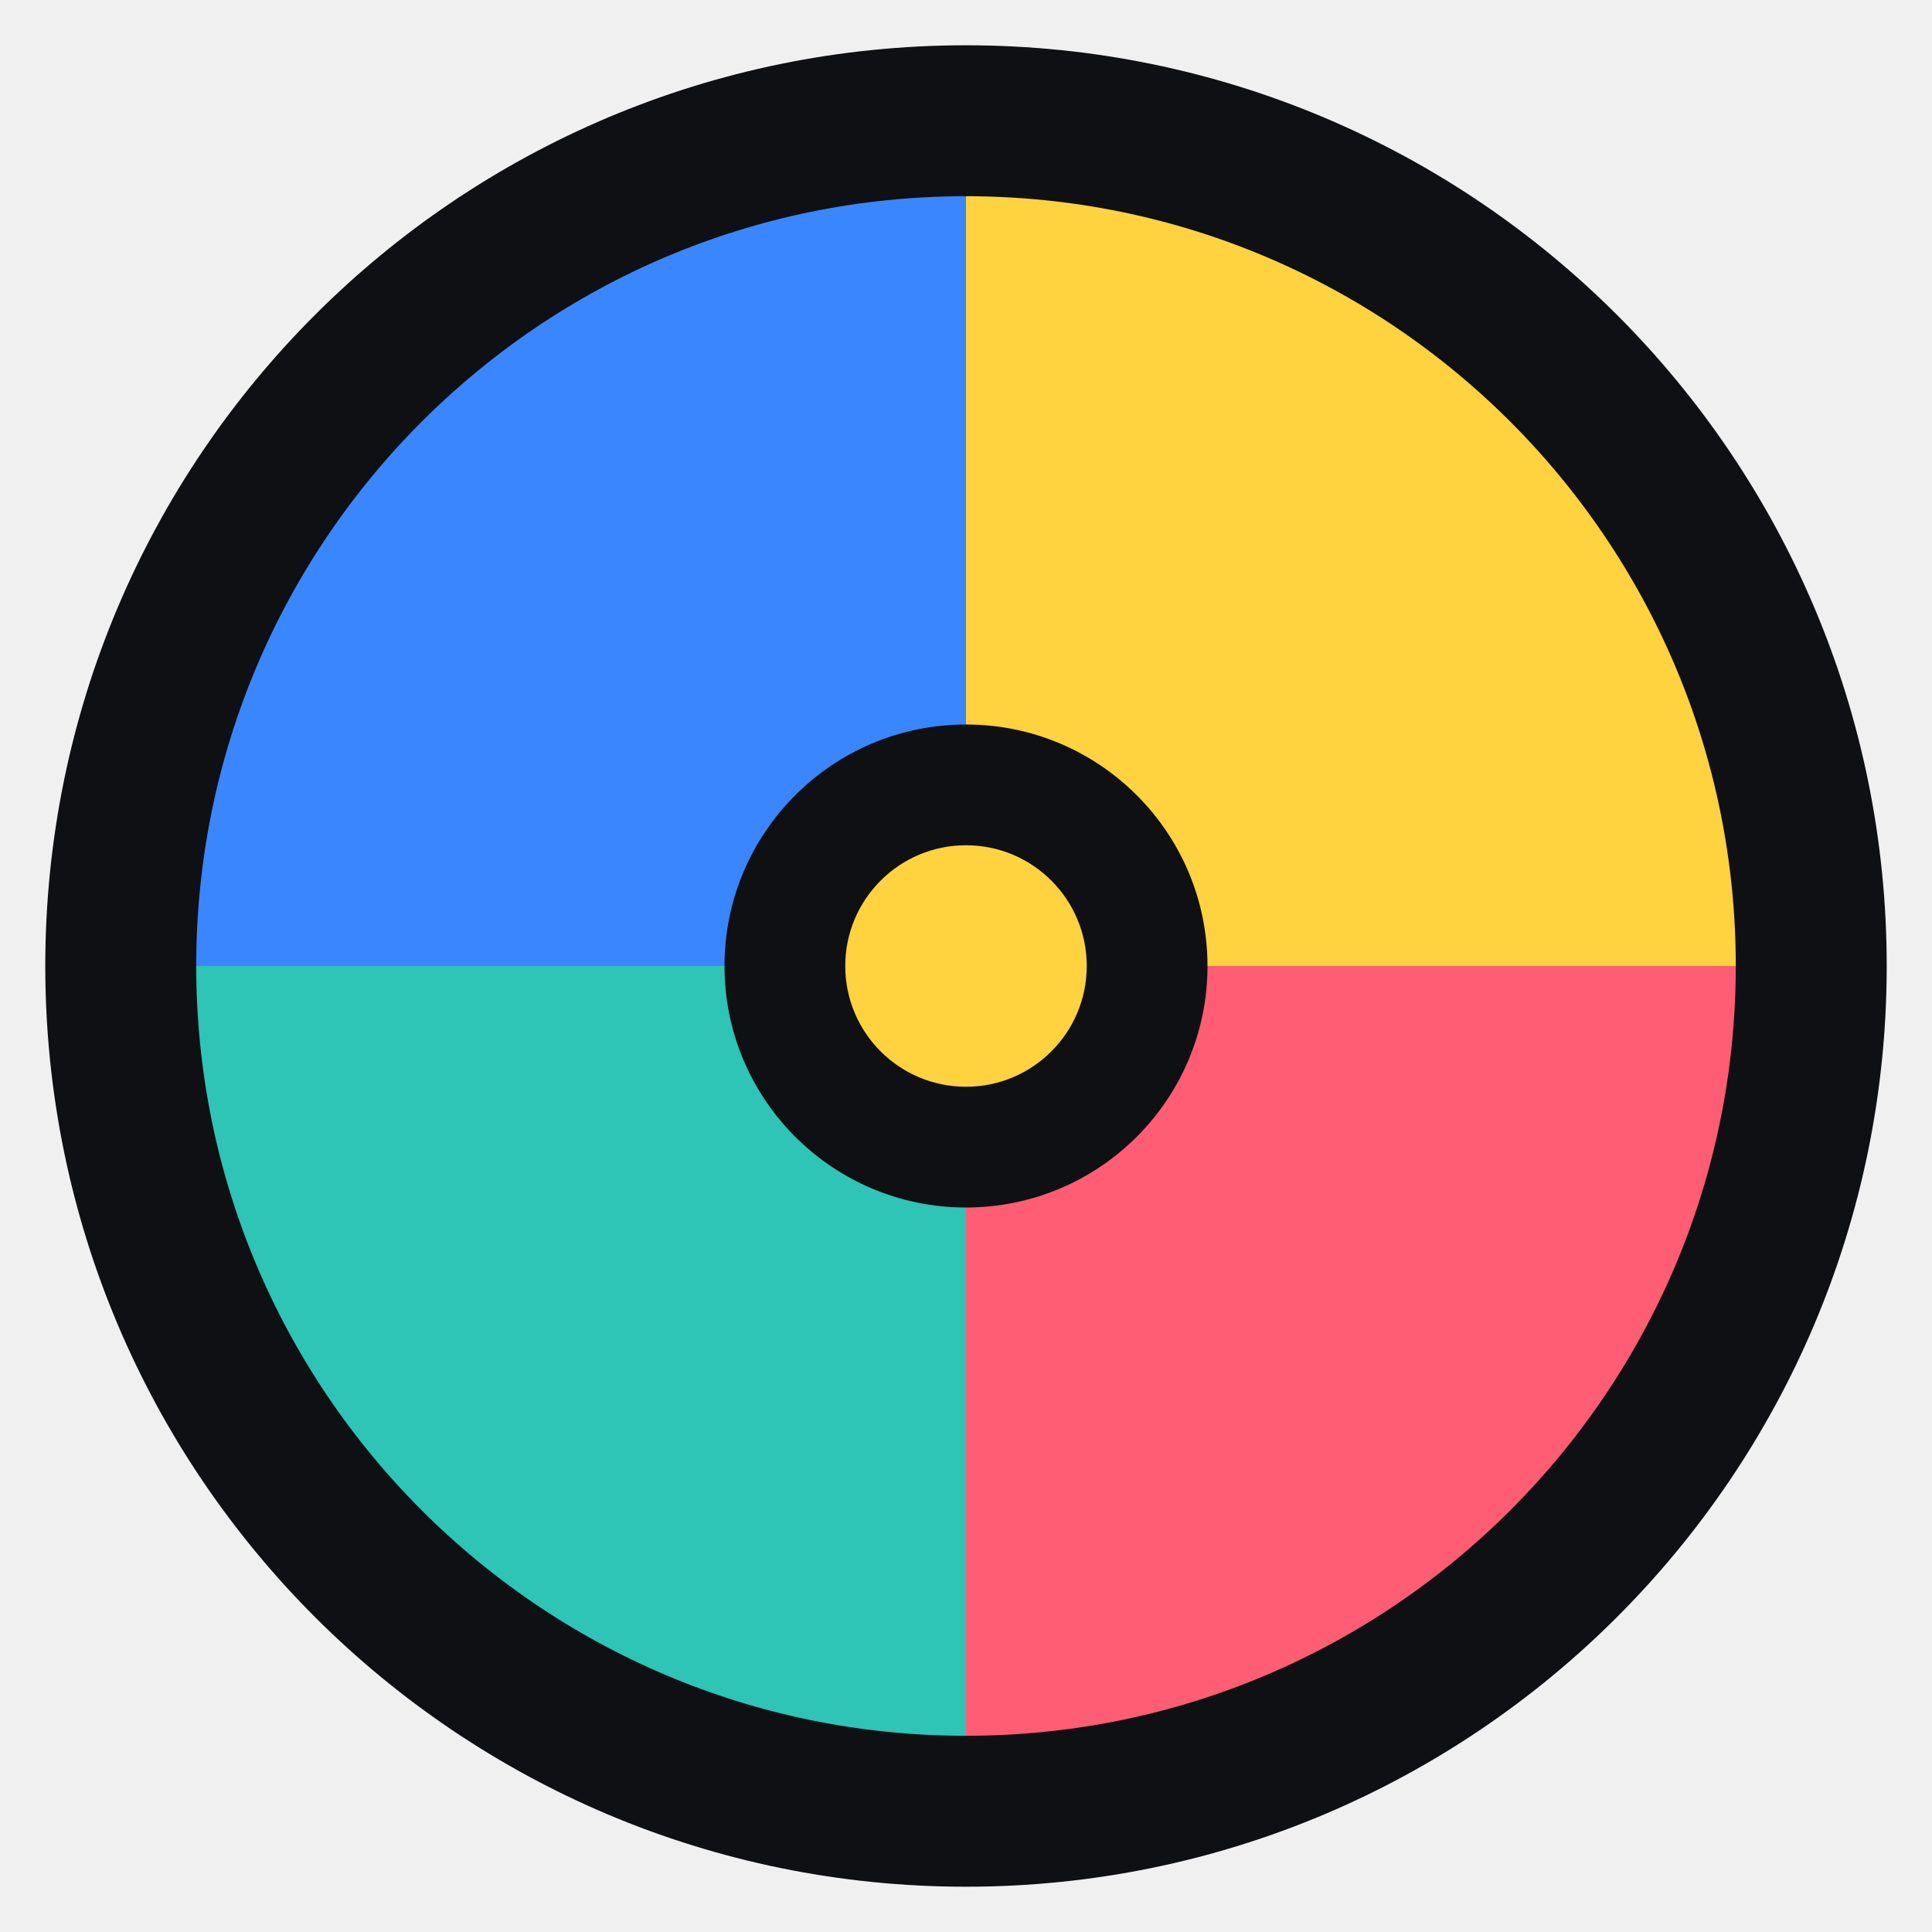
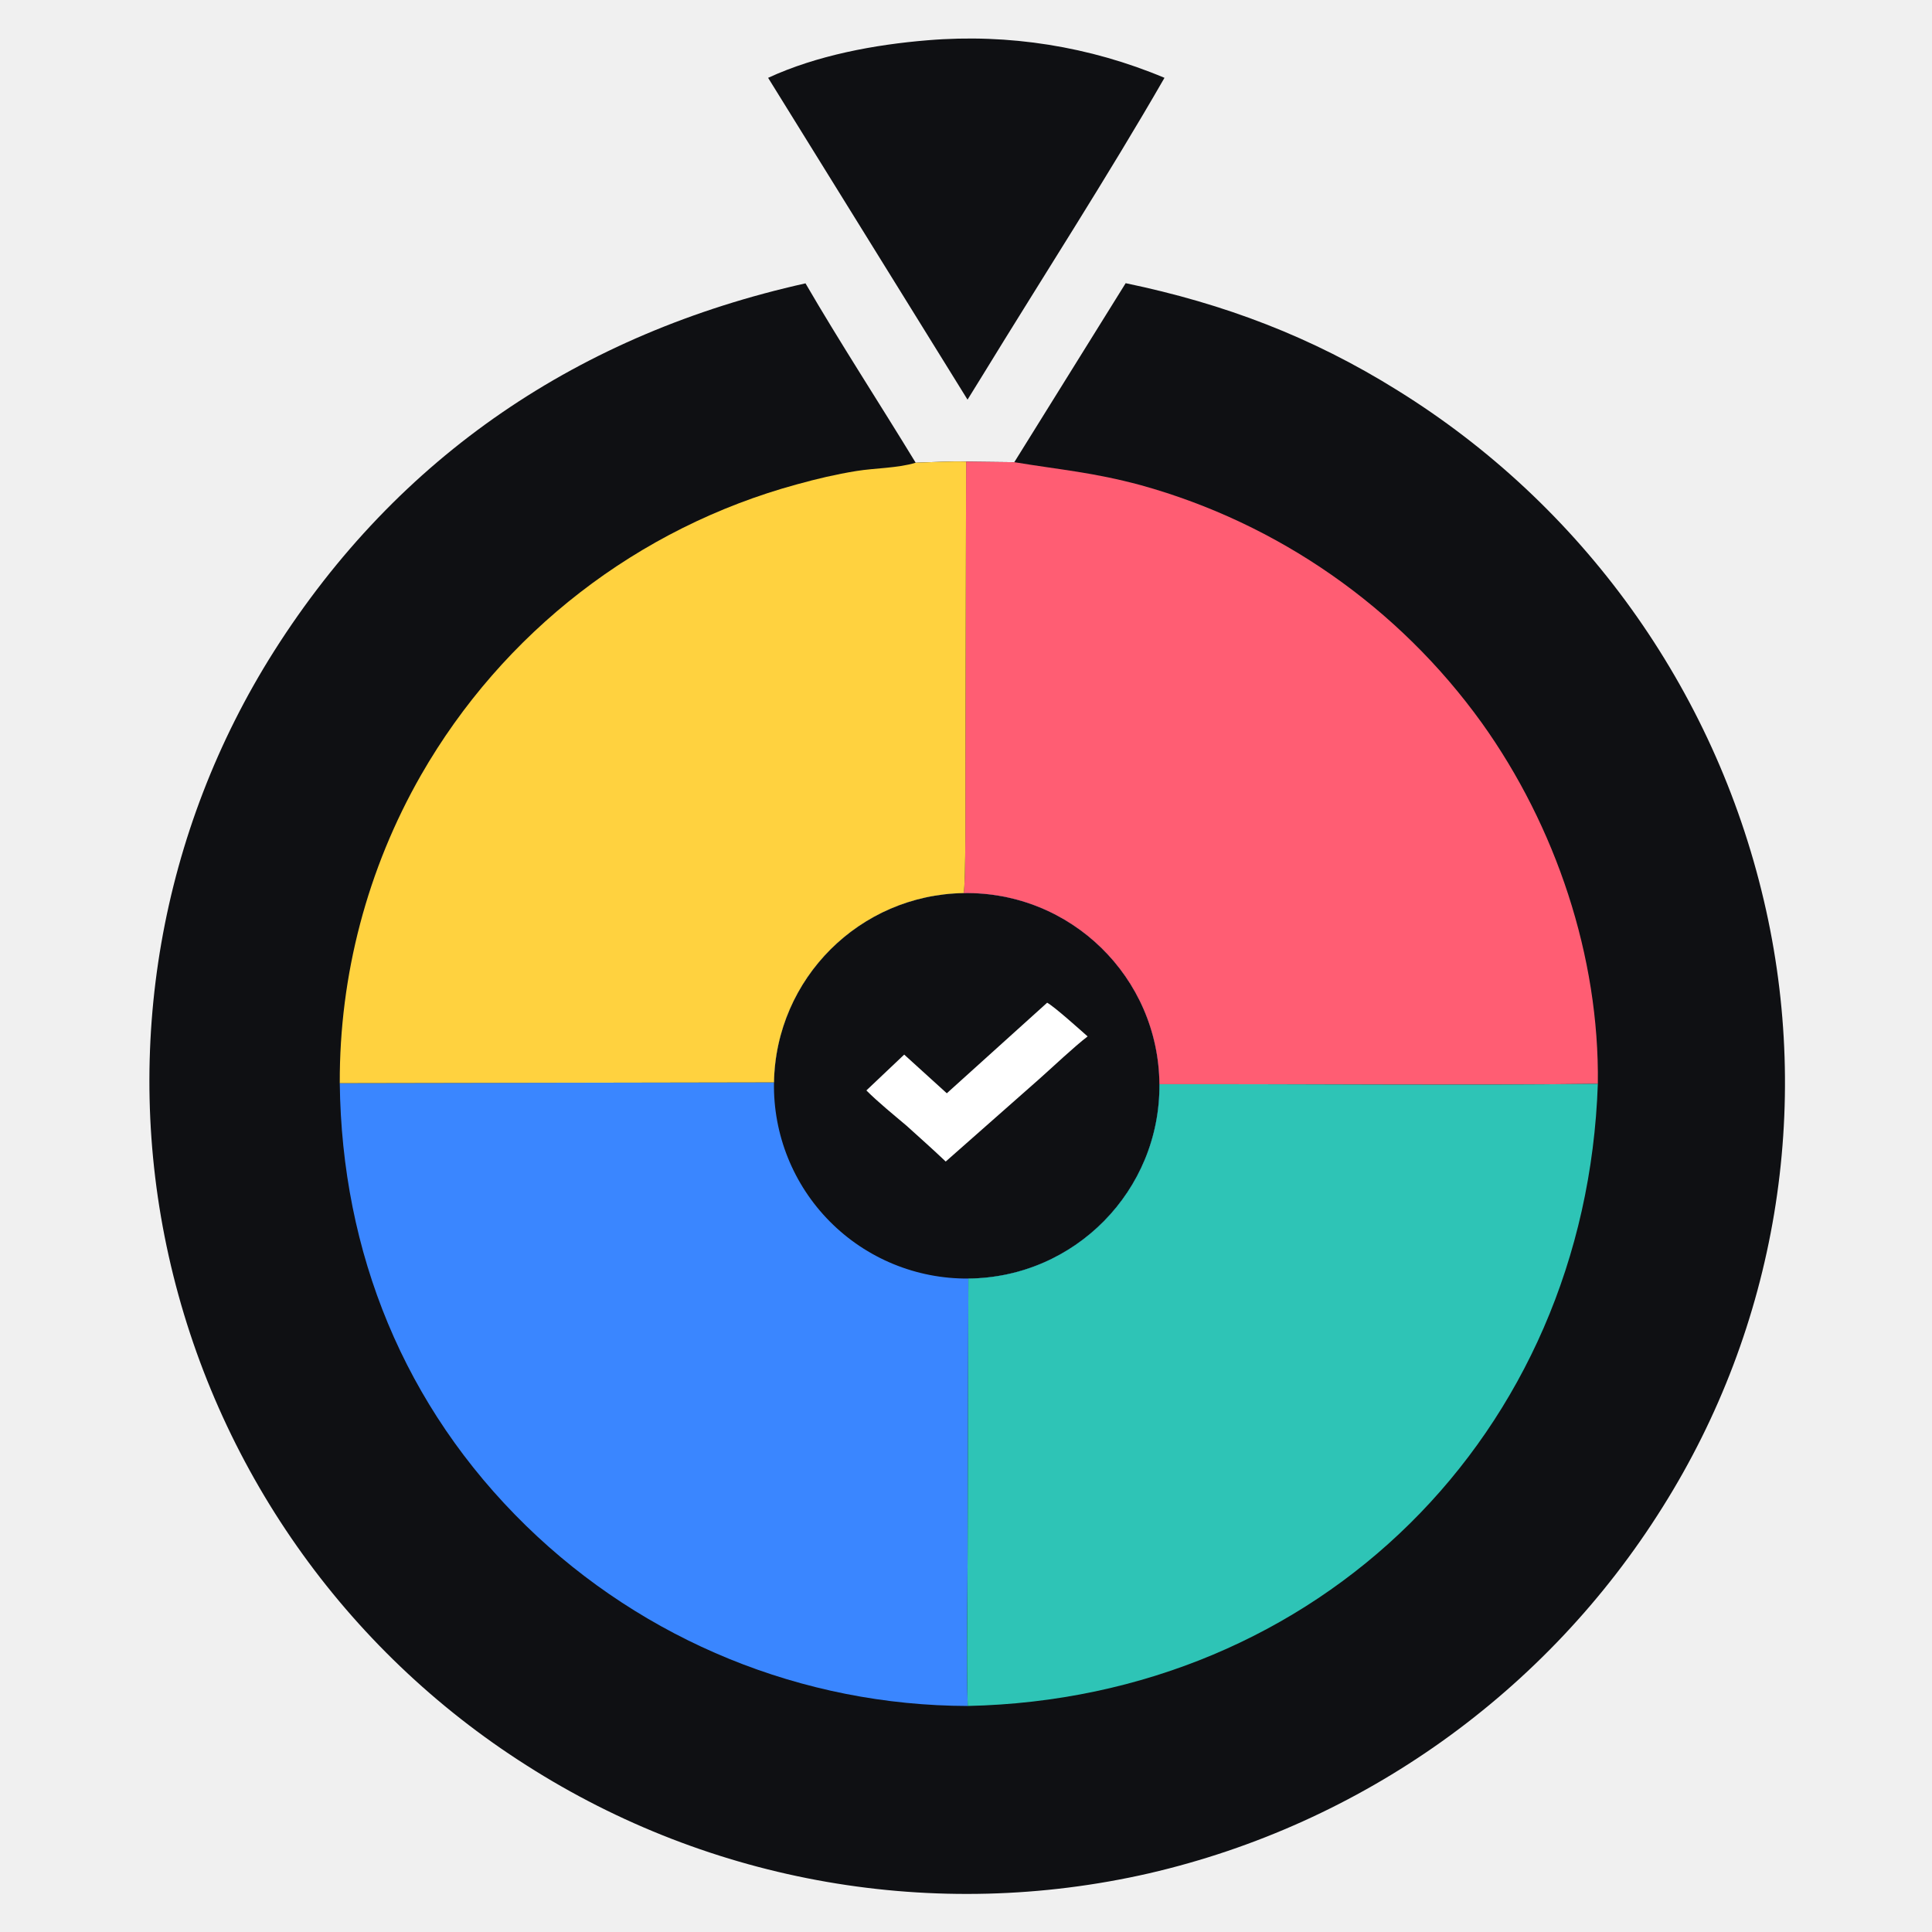
- <svg xmlns="http://www.w3.org/2000/svg" viewBox="0 0 32 32">
-   <g transform="translate(16 16)">
-     <path d="M0 0V-14A14 14 0 0 1 14 0Z" fill="#ffd23f" />
-     <path d="M0 0H14A14 14 0 0 1 0 14Z" fill="#ff5d73" />
-     <path d="M0 0V14A14 14 0 0 1-14 0Z" fill="#2ec4b6" />
-     <path d="M0 0H-14A14 14 0 0 1 0-14Z" fill="#3a86ff" />
-     <circle r="14" fill="none" stroke="#0f1013" stroke-width="2.5" />
-     <circle r="4" fill="#0f1013" />
-     <circle r="2" fill="#ffd23f" />
-   </g>
+ <svg xmlns="http://www.w3.org/2000/svg" version="1.1" viewBox="558 557 932 932">
+   <style>.ink{fill:#0f1013}@media (prefers-color-scheme:dark){.ink{fill:#f4f4f5}}</style>
+   <path transform="translate(0,0)" class="ink" d="M 1101.02 693.609 C 1148.65 703.531 1190.77 719.48 1232.11 745.278 C 1321.31 800.582 1384.88 889.053 1408.85 991.229 C 1432.43 1091.41 1414.86 1196.87 1360.07 1284 C 1304.14 1373.39 1215.02 1436.93 1112.29 1460.7 C 1009.24 1484.28 901.027 1465.5 811.946 1408.58 C 724.093 1352.78 662.01 1264.36 639.361 1162.78 C 617.044 1062.7 635.311 957.847 690.159 871.207 C 750.131 776.596 838.001 717.89 946.577 693.69 C 962.837 721.705 982.638 752.144 999.722 780.211 C 1006.56 780.027 1017.56 779.376 1024.06 779.684 L 1047.3 779.962 L 1101.02 693.609 z" />
+   <path transform="translate(0,0)" fill="#3a86ff" d="M 1022.85 987.824 C 1074.48 987.001 1116.88 1028.39 1117.31 1080.02 C 1117.74 1131.35 1076.48 1173.32 1025.15 1173.77 L 1024.78 1306.79 C 1024.75 1330.27 1024.13 1356.7 1024.82 1379.96 C 945.22 1379.79 868.813 1348.62 811.804 1293.06 C 752.954 1235.66 722.86 1161.21 721.906 1079.52 L 931.372 1079.14 C 932.264 1029.01 972.73 988.623 1022.85 987.824 z" />
+   <path transform="translate(0,0)" fill="#0f1013" d="M 1022.85 987.824 C 1074.48 987.001 1116.88 1028.39 1117.31 1080.02 C 1117.74 1131.35 1076.48 1173.32 1025.15 1173.77 C 1000.06 1173.99 975.953 1164.06 958.294 1146.24 C 940.635 1128.42 930.926 1104.22 931.372 1079.14 C 932.264 1029.01 972.73 988.623 1022.85 987.824 z" />
+   <path transform="translate(0,0)" fill="#ffffff" d="M 1063.15 1040.71 C 1066.54 1042.51 1079.24 1053.94 1082.67 1056.97 C 1076.19 1061.93 1065.76 1071.81 1059.35 1077.5 L 1014.21 1117.33 C 1008.16 1111.53 1001.5 1105.67 995.265 1100 C 988.91 1094.62 981.783 1088.85 975.936 1083.03 L 994.188 1065.74 L 1014.74 1084.4 L 1063.15 1040.71 z" />
+   <path transform="translate(0,0)" fill="#ff5d73" d="M 1047.3 779.962 C 1070.04 783.708 1085.22 784.832 1108.34 791.049 C 1174.63 809.44 1232.66 849.902 1272.84 905.746 C 1308.49 955.587 1329.62 1018.41 1328.8 1079.83 C 1258.9 1080.7 1187.41 1079.88 1117.31 1080.02 C 1116.88 1028.39 1074.48 987.001 1022.85 987.824 C 1023.98 983.5 1023.69 938.64 1023.71 931.266 L 1024.06 779.684 L 1047.3 779.962 z" />
+   <path transform="translate(0,0)" fill="#ffd23f" d="M 999.722 780.211 C 1006.56 780.027 1017.56 779.376 1024.06 779.684 L 1023.71 931.266 C 1023.69 938.64 1023.98 983.5 1022.85 987.824 C 972.73 988.623 932.264 1029.01 931.372 1079.14 L 721.906 1079.52 C 721.704 1027.4 735.222 976.139 761.102 930.895 C 800.604 861.999 865.805 811.57 942.418 790.657 C 952.01 787.989 961.289 785.813 971.103 784.217 C 980.058 782.76 991.226 782.852 999.722 780.211 z" />
+   <path transform="translate(0,0)" fill="#2ec4b6" d="M 1117.31 1080.02 C 1187.41 1079.88 1258.9 1080.7 1328.8 1079.83 C 1323.03 1248.87 1194.22 1376.33 1024.82 1379.96 C 1024.13 1356.7 1024.75 1330.27 1024.78 1306.79 L 1025.15 1173.77 C 1076.48 1173.32 1117.74 1131.35 1117.31 1080.02 z" />
+   <path transform="translate(0,0)" class="ink" d="M 1005.61 576.413 C 1044.56 573.171 1083.72 579.39 1119.75 594.541 C 1092.86 641.333 1060.36 691.711 1031.91 738.199 L 1024.74 749.795 L 928.542 594.546 C 952.031 583.688 979.986 578.493 1005.61 576.413 z" />
</svg>
